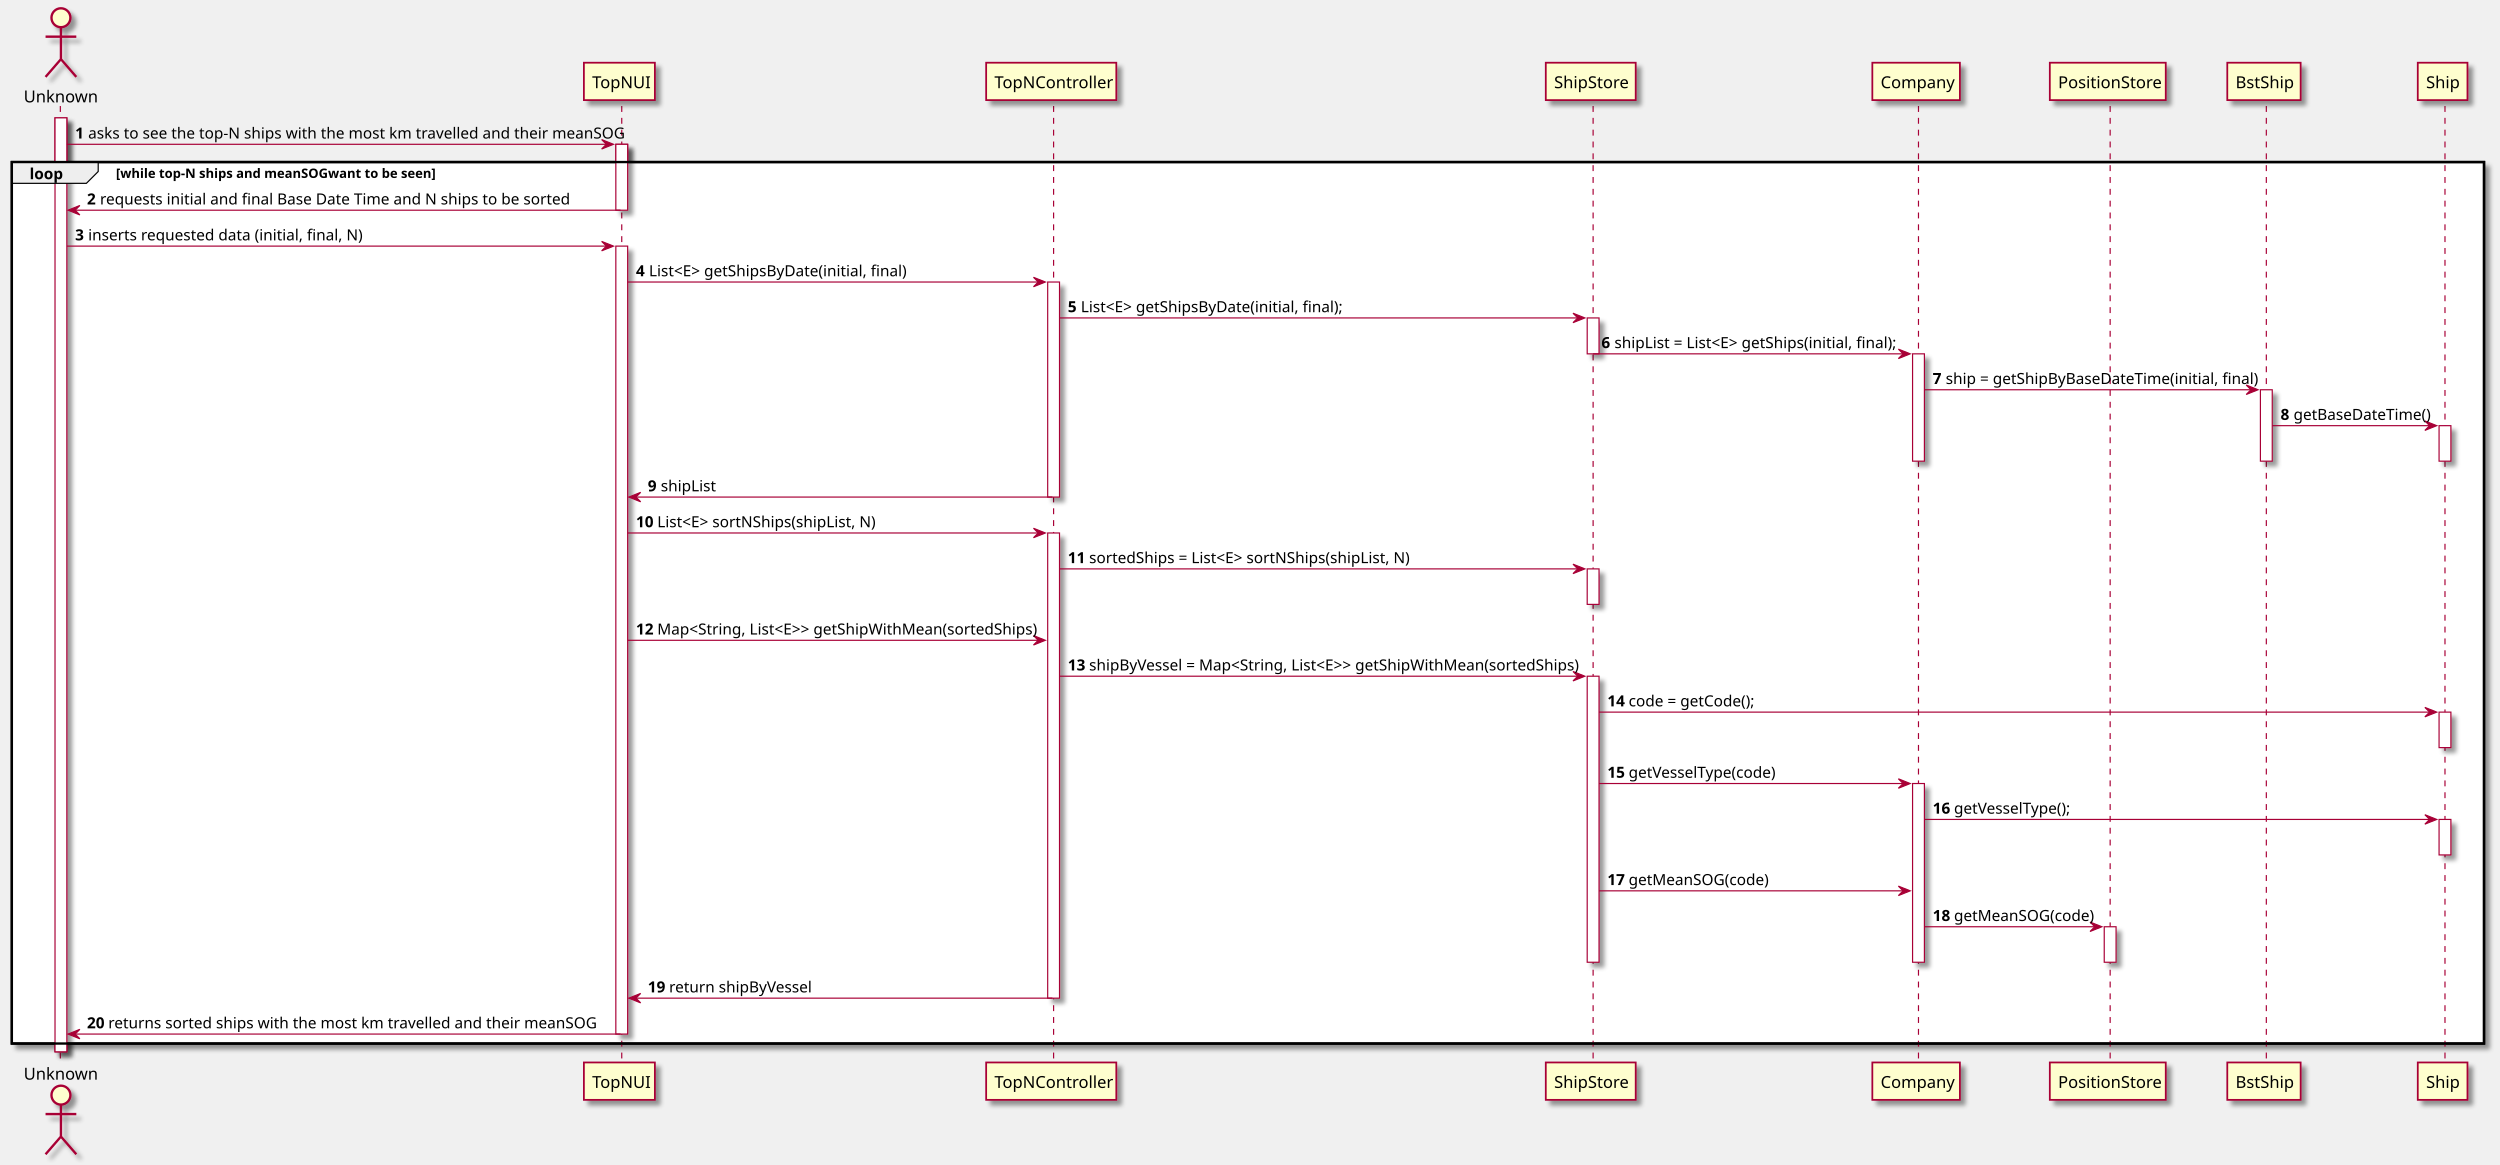
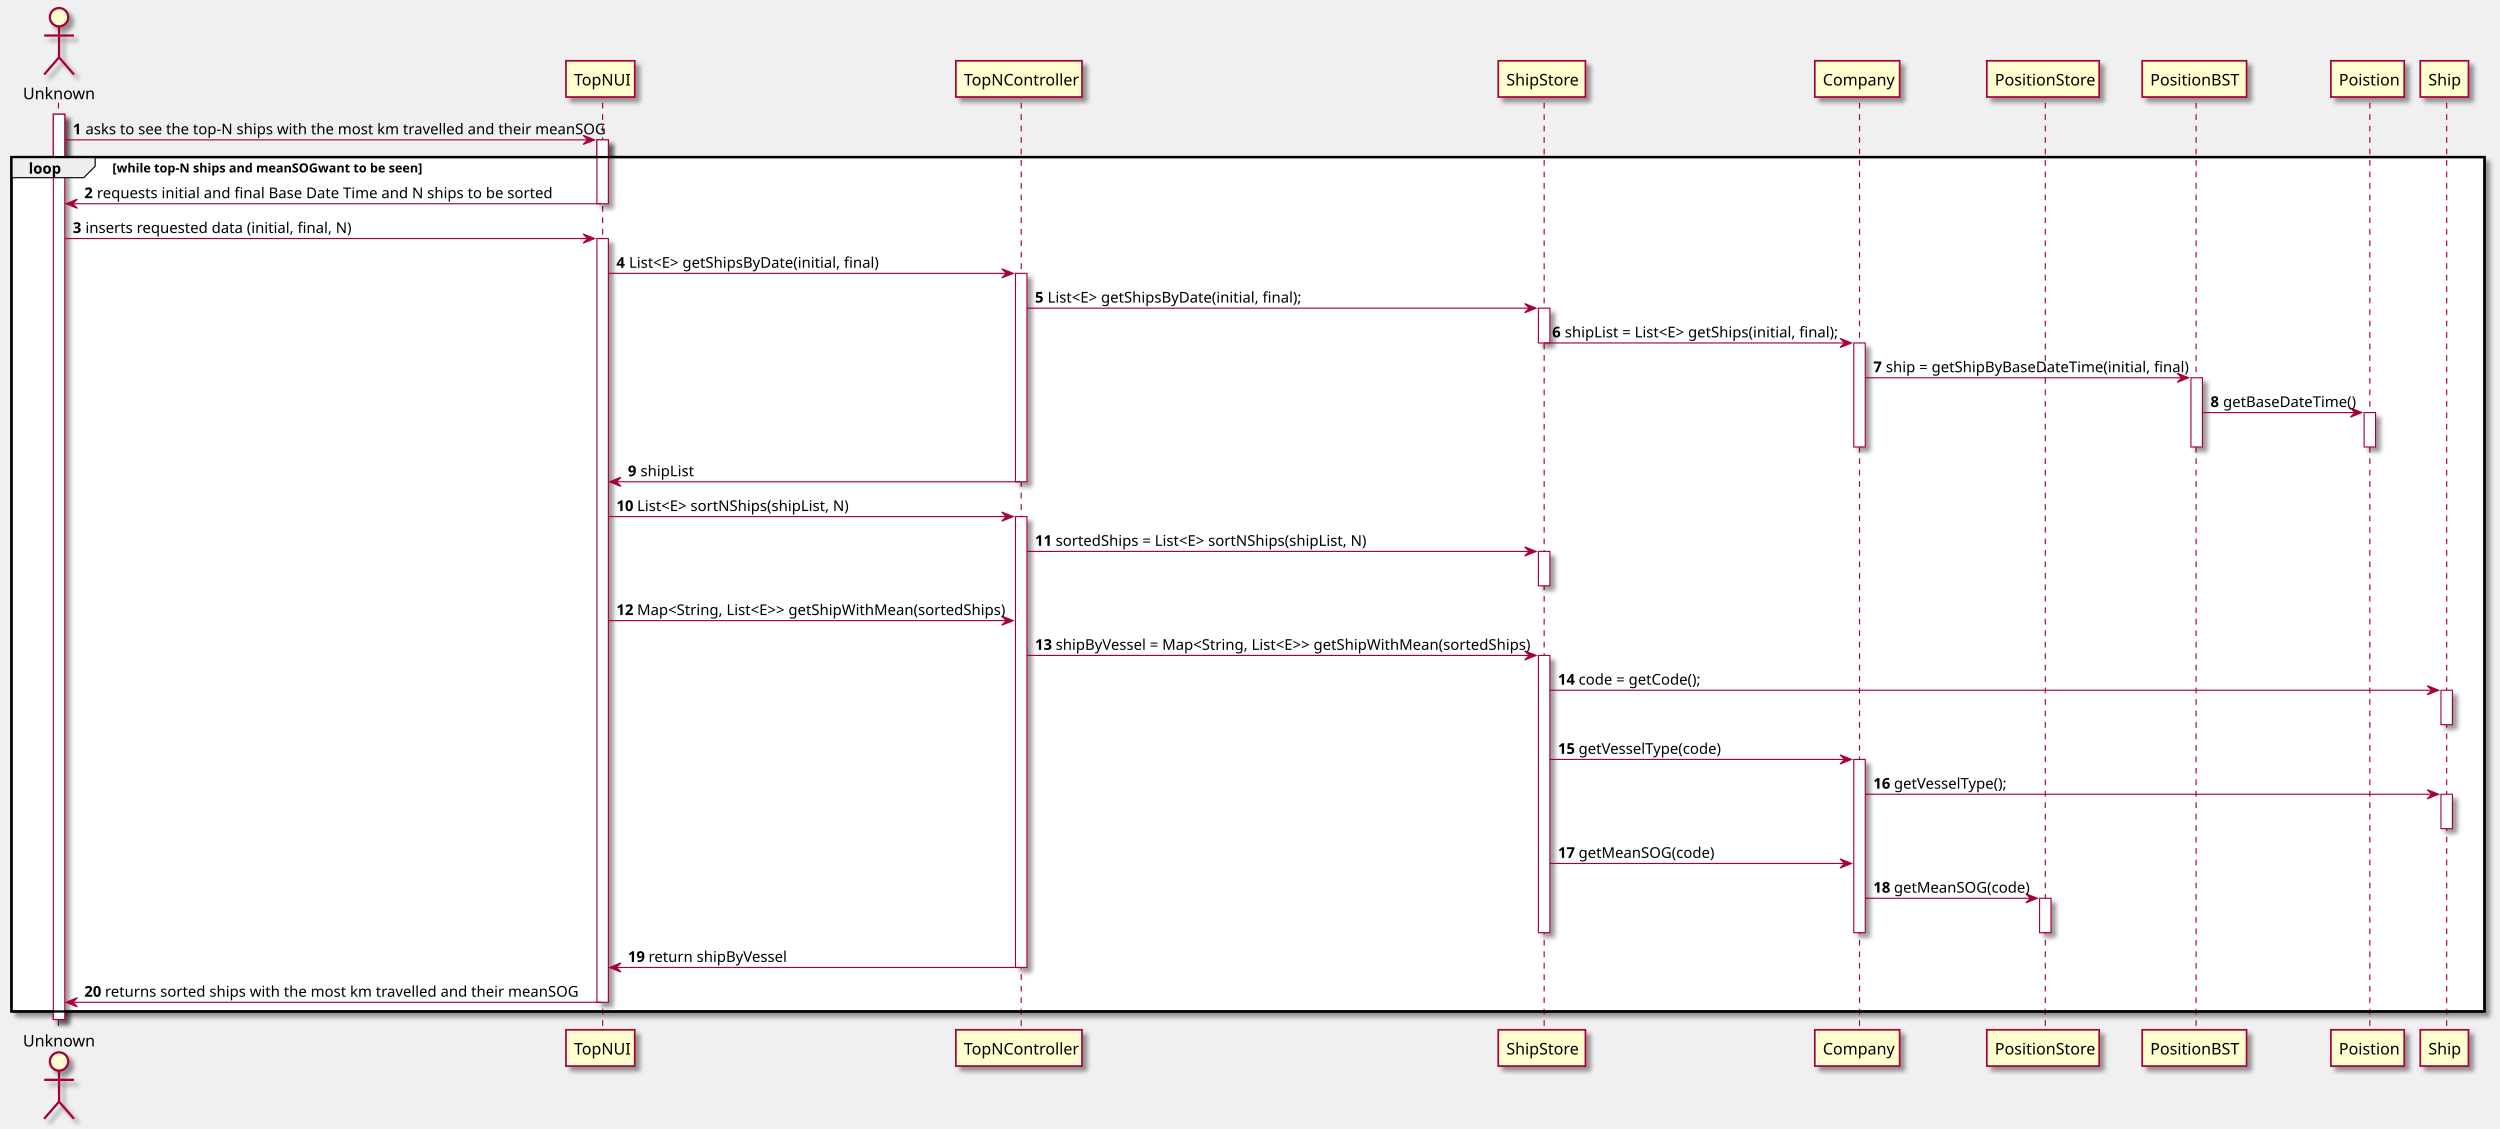
- <svg xmlns="http://www.w3.org/2000/svg" contentScriptType="application/ecmascript" contentStyleType="text/css" height="984px" preserveAspectRatio="none" style="width:2113px;height:984px;background:#FFFFFF;" version="1.1" viewBox="0 0 2113 984" width="2113px" zoomAndPan="magnify">
+ <svg xmlns="http://www.w3.org/2000/svg" contentScriptType="application/ecmascript" contentStyleType="text/css" height="984px" preserveAspectRatio="none" style="width:2180px;height:984px;background:#FFFFFF;" version="1.1" viewBox="0 0 2180 984" width="2180px" zoomAndPan="magnify">
  <defs>
-     <filter height="300%" id="f1u471cyehwquj" width="300%" x="-1" y="-1">
+     <filter height="300%" id="frqcj14a7oskl" width="300%" x="-1" y="-1">
      <feGaussianBlur result="blurOut" stdDeviation="2.0" />
      <feColorMatrix in="blurOut" result="blurOut2" type="matrix" values="0 0 0 0 0 0 0 0 0 0 0 0 0 0 0 0 0 0 .4 0" />
      <feOffset dx="4.0" dy="4.0" in="blurOut2" result="blurOut3" />
      <feBlend in="SourceGraphic" in2="blurOut3" mode="normal" />
    </filter>
  </defs>
  <g>
-     <rect fill="#FFFFFF" filter="url(#f1u471cyehwquj)" height="789.383" style="stroke:#A80036;stroke-width:1.0;" width="10" x="46.5" y="99.609" />
-     <rect fill="#FFFFFF" filter="url(#f1u471cyehwquj)" height="55.703" style="stroke:#A80036;stroke-width:1.0;" width="10" x="520.5" y="121.961" />
-     <rect fill="#FFFFFF" filter="url(#f1u471cyehwquj)" height="665.977" style="stroke:#A80036;stroke-width:1.0;" width="10" x="520.5" y="208.016" />
-     <rect fill="#FFFFFF" filter="url(#f1u471cyehwquj)" height="181.758" style="stroke:#A80036;stroke-width:1.0;" width="10" x="885.5" y="238.367" />
-     <rect fill="#FFFFFF" filter="url(#f1u471cyehwquj)" height="393.164" style="stroke:#A80036;stroke-width:1.0;" width="10" x="885.5" y="450.477" />
-     <rect fill="#FFFFFF" filter="url(#f1u471cyehwquj)" height="30.352" style="stroke:#A80036;stroke-width:1.0;" width="10" x="1341.5" y="268.719" />
-     <rect fill="#FFFFFF" filter="url(#f1u471cyehwquj)" height="30" style="stroke:#A80036;stroke-width:1.0;" width="10" x="1341.5" y="480.828" />
-     <rect fill="#FFFFFF" filter="url(#f1u471cyehwquj)" height="241.758" style="stroke:#A80036;stroke-width:1.0;" width="10" x="1341.5" y="571.531" />
-     <rect fill="#FFFFFF" filter="url(#f1u471cyehwquj)" height="90.703" style="stroke:#A80036;stroke-width:1.0;" width="10" x="1616.5" y="299.07" />
-     <rect fill="#FFFFFF" filter="url(#f1u471cyehwquj)" height="151.055" style="stroke:#A80036;stroke-width:1.0;" width="10" x="1616.5" y="662.234" />
-     <rect fill="#FFFFFF" filter="url(#f1u471cyehwquj)" height="30" style="stroke:#A80036;stroke-width:1.0;" width="10" x="1778.5" y="783.289" />
-     <rect fill="#FFFFFF" filter="url(#f1u471cyehwquj)" height="60.352" style="stroke:#A80036;stroke-width:1.0;" width="10" x="1910.5" y="329.422" />
-     <rect fill="#FFFFFF" filter="url(#f1u471cyehwquj)" height="30" style="stroke:#A80036;stroke-width:1.0;" width="10" x="2061.5" y="359.773" />
-     <rect fill="#FFFFFF" filter="url(#f1u471cyehwquj)" height="30" style="stroke:#A80036;stroke-width:1.0;" width="10" x="2061.5" y="601.883" />
-     <rect fill="#FFFFFF" filter="url(#f1u471cyehwquj)" height="30" style="stroke:#A80036;stroke-width:1.0;" width="10" x="2061.5" y="692.586" />
-     <rect fill="#FFFFFF" filter="url(#f1u471cyehwquj)" height="745.031" style="stroke:#000000;stroke-width:2.0;" width="2089.5" x="10" y="136.961" />
+     <rect fill="#FFFFFF" filter="url(#frqcj14a7oskl)" height="789.383" style="stroke:#A80036;stroke-width:1.0;" width="10" x="46.5" y="99.609" />
+     <rect fill="#FFFFFF" filter="url(#frqcj14a7oskl)" height="55.703" style="stroke:#A80036;stroke-width:1.0;" width="10" x="520.5" y="121.961" />
+     <rect fill="#FFFFFF" filter="url(#frqcj14a7oskl)" height="665.977" style="stroke:#A80036;stroke-width:1.0;" width="10" x="520.5" y="208.016" />
+     <rect fill="#FFFFFF" filter="url(#frqcj14a7oskl)" height="181.758" style="stroke:#A80036;stroke-width:1.0;" width="10" x="885.5" y="238.367" />
+     <rect fill="#FFFFFF" filter="url(#frqcj14a7oskl)" height="393.164" style="stroke:#A80036;stroke-width:1.0;" width="10" x="885.5" y="450.477" />
+     <rect fill="#FFFFFF" filter="url(#frqcj14a7oskl)" height="30.352" style="stroke:#A80036;stroke-width:1.0;" width="10" x="1341.5" y="268.719" />
+     <rect fill="#FFFFFF" filter="url(#frqcj14a7oskl)" height="30" style="stroke:#A80036;stroke-width:1.0;" width="10" x="1341.5" y="480.828" />
+     <rect fill="#FFFFFF" filter="url(#frqcj14a7oskl)" height="241.758" style="stroke:#A80036;stroke-width:1.0;" width="10" x="1341.5" y="571.531" />
+     <rect fill="#FFFFFF" filter="url(#frqcj14a7oskl)" height="90.703" style="stroke:#A80036;stroke-width:1.0;" width="10" x="1616.5" y="299.07" />
+     <rect fill="#FFFFFF" filter="url(#frqcj14a7oskl)" height="151.055" style="stroke:#A80036;stroke-width:1.0;" width="10" x="1616.5" y="662.234" />
+     <rect fill="#FFFFFF" filter="url(#frqcj14a7oskl)" height="30" style="stroke:#A80036;stroke-width:1.0;" width="10" x="1778.5" y="783.289" />
+     <rect fill="#FFFFFF" filter="url(#frqcj14a7oskl)" height="60.352" style="stroke:#A80036;stroke-width:1.0;" width="10" x="1910.5" y="329.422" />
+     <rect fill="#FFFFFF" filter="url(#frqcj14a7oskl)" height="30" style="stroke:#A80036;stroke-width:1.0;" width="10" x="2061.5" y="359.773" />
+     <rect fill="#FFFFFF" filter="url(#frqcj14a7oskl)" height="30" style="stroke:#A80036;stroke-width:1.0;" width="10" x="2128.5" y="601.883" />
+     <rect fill="#FFFFFF" filter="url(#frqcj14a7oskl)" height="30" style="stroke:#A80036;stroke-width:1.0;" width="10" x="2128.5" y="692.586" />
+     <rect fill="#FFFFFF" filter="url(#frqcj14a7oskl)" height="745.031" style="stroke:#000000;stroke-width:2.0;" width="2156.5" x="10" y="136.961" />
    <line style="stroke:#A80036;stroke-width:1.0;stroke-dasharray:5.0,5.0;" x1="51" x2="51" y1="89.609" y2="898.992" />
    <line style="stroke:#A80036;stroke-width:1.0;stroke-dasharray:5.0,5.0;" x1="525.5" x2="525.5" y1="89.609" y2="898.992" />
    <line style="stroke:#A80036;stroke-width:1.0;stroke-dasharray:5.0,5.0;" x1="890.5" x2="890.5" y1="89.609" y2="898.992" />
    <line style="stroke:#A80036;stroke-width:1.0;stroke-dasharray:5.0,5.0;" x1="1346.5" x2="1346.5" y1="89.609" y2="898.992" />
    <line style="stroke:#A80036;stroke-width:1.0;stroke-dasharray:5.0,5.0;" x1="1621.5" x2="1621.5" y1="89.609" y2="898.992" />
    <line style="stroke:#A80036;stroke-width:1.0;stroke-dasharray:5.0,5.0;" x1="1783.5" x2="1783.5" y1="89.609" y2="898.992" />
-     <line style="stroke:#A80036;stroke-width:1.0;stroke-dasharray:5.0,5.0;" x1="1915.5" x2="1915.5" y1="89.609" y2="898.992" />
+     <line style="stroke:#A80036;stroke-width:1.0;stroke-dasharray:5.0,5.0;" x1="1915" x2="1915" y1="89.609" y2="898.992" />
    <line style="stroke:#A80036;stroke-width:1.0;stroke-dasharray:5.0,5.0;" x1="2066.5" x2="2066.5" y1="89.609" y2="898.992" />
+     <line style="stroke:#A80036;stroke-width:1.0;stroke-dasharray:5.0,5.0;" x1="2133.5" x2="2133.5" y1="89.609" y2="898.992" />
    <text fill="#000000" font-family="sans-serif" font-size="14" lengthAdjust="spacing" textLength="57" x="20" y="86.533">Unknown</text>
-     <ellipse cx="51.5" cy="15" fill="#FEFECE" filter="url(#f1u471cyehwquj)" rx="8" ry="8" style="stroke:#A80036;stroke-width:2.0;" />
-     <path d="M51.5,23 L51.5,50 M38.5,31 L64.5,31 M51.5,50 L38.5,65 M51.5,50 L64.5,65 " fill="none" filter="url(#f1u471cyehwquj)" style="stroke:#A80036;stroke-width:2.0;" />
+     <ellipse cx="51.5" cy="15" fill="#FEFECE" filter="url(#frqcj14a7oskl)" rx="8" ry="8" style="stroke:#A80036;stroke-width:2.0;" />
+     <path d="M51.5,23 L51.5,50 M38.5,31 L64.5,31 M51.5,50 L38.5,65 M51.5,50 L64.5,65 " fill="none" filter="url(#frqcj14a7oskl)" style="stroke:#A80036;stroke-width:2.0;" />
    <text fill="#000000" font-family="sans-serif" font-size="14" lengthAdjust="spacing" textLength="57" x="20" y="912.525">Unknown</text>
-     <ellipse cx="51.5" cy="925.602" fill="#FEFECE" filter="url(#f1u471cyehwquj)" rx="8" ry="8" style="stroke:#A80036;stroke-width:2.0;" />
-     <path d="M51.5,933.602 L51.5,960.602 M38.5,941.602 L64.5,941.602 M51.5,960.602 L38.5,975.602 M51.5,960.602 L64.5,975.602 " fill="none" filter="url(#f1u471cyehwquj)" style="stroke:#A80036;stroke-width:2.0;" />
-     <rect fill="#FEFECE" filter="url(#f1u471cyehwquj)" height="31.609" style="stroke:#A80036;stroke-width:1.5;" width="60" x="493.5" y="53" />
+     <ellipse cx="51.5" cy="925.602" fill="#FEFECE" filter="url(#frqcj14a7oskl)" rx="8" ry="8" style="stroke:#A80036;stroke-width:2.0;" />
+     <path d="M51.5,933.602 L51.5,960.602 M38.5,941.602 L64.5,941.602 M51.5,960.602 L38.5,975.602 M51.5,960.602 L64.5,975.602 " fill="none" filter="url(#frqcj14a7oskl)" style="stroke:#A80036;stroke-width:2.0;" />
+     <rect fill="#FEFECE" filter="url(#frqcj14a7oskl)" height="31.609" style="stroke:#A80036;stroke-width:1.5;" width="60" x="493.5" y="53" />
    <text fill="#000000" font-family="sans-serif" font-size="14" lengthAdjust="spacing" textLength="46" x="500.5" y="74.533">TopNUI</text>
-     <rect fill="#FEFECE" filter="url(#f1u471cyehwquj)" height="31.609" style="stroke:#A80036;stroke-width:1.5;" width="60" x="493.5" y="897.992" />
+     <rect fill="#FEFECE" filter="url(#frqcj14a7oskl)" height="31.609" style="stroke:#A80036;stroke-width:1.5;" width="60" x="493.5" y="897.992" />
    <text fill="#000000" font-family="sans-serif" font-size="14" lengthAdjust="spacing" textLength="46" x="500.5" y="919.525">TopNUI</text>
-     <rect fill="#FEFECE" filter="url(#f1u471cyehwquj)" height="31.609" style="stroke:#A80036;stroke-width:1.5;" width="110" x="833.5" y="53" />
+     <rect fill="#FEFECE" filter="url(#frqcj14a7oskl)" height="31.609" style="stroke:#A80036;stroke-width:1.5;" width="110" x="833.5" y="53" />
    <text fill="#000000" font-family="sans-serif" font-size="14" lengthAdjust="spacing" textLength="96" x="840.5" y="74.533">TopNController</text>
-     <rect fill="#FEFECE" filter="url(#f1u471cyehwquj)" height="31.609" style="stroke:#A80036;stroke-width:1.5;" width="110" x="833.5" y="897.992" />
+     <rect fill="#FEFECE" filter="url(#frqcj14a7oskl)" height="31.609" style="stroke:#A80036;stroke-width:1.5;" width="110" x="833.5" y="897.992" />
    <text fill="#000000" font-family="sans-serif" font-size="14" lengthAdjust="spacing" textLength="96" x="840.5" y="919.525">TopNController</text>
-     <rect fill="#FEFECE" filter="url(#f1u471cyehwquj)" height="31.609" style="stroke:#A80036;stroke-width:1.5;" width="76" x="1306.5" y="53" />
+     <rect fill="#FEFECE" filter="url(#frqcj14a7oskl)" height="31.609" style="stroke:#A80036;stroke-width:1.5;" width="76" x="1306.5" y="53" />
    <text fill="#000000" font-family="sans-serif" font-size="14" lengthAdjust="spacing" textLength="62" x="1313.5" y="74.533">ShipStore</text>
-     <rect fill="#FEFECE" filter="url(#f1u471cyehwquj)" height="31.609" style="stroke:#A80036;stroke-width:1.5;" width="76" x="1306.5" y="897.992" />
+     <rect fill="#FEFECE" filter="url(#frqcj14a7oskl)" height="31.609" style="stroke:#A80036;stroke-width:1.5;" width="76" x="1306.5" y="897.992" />
    <text fill="#000000" font-family="sans-serif" font-size="14" lengthAdjust="spacing" textLength="62" x="1313.5" y="919.525">ShipStore</text>
-     <rect fill="#FEFECE" filter="url(#f1u471cyehwquj)" height="31.609" style="stroke:#A80036;stroke-width:1.5;" width="74" x="1582.5" y="53" />
+     <rect fill="#FEFECE" filter="url(#frqcj14a7oskl)" height="31.609" style="stroke:#A80036;stroke-width:1.5;" width="74" x="1582.5" y="53" />
    <text fill="#000000" font-family="sans-serif" font-size="14" lengthAdjust="spacing" textLength="60" x="1589.5" y="74.533">Company</text>
-     <rect fill="#FEFECE" filter="url(#f1u471cyehwquj)" height="31.609" style="stroke:#A80036;stroke-width:1.5;" width="74" x="1582.5" y="897.992" />
+     <rect fill="#FEFECE" filter="url(#frqcj14a7oskl)" height="31.609" style="stroke:#A80036;stroke-width:1.5;" width="74" x="1582.5" y="897.992" />
    <text fill="#000000" font-family="sans-serif" font-size="14" lengthAdjust="spacing" textLength="60" x="1589.5" y="919.525">Company</text>
-     <rect fill="#FEFECE" filter="url(#f1u471cyehwquj)" height="31.609" style="stroke:#A80036;stroke-width:1.5;" width="98" x="1732.5" y="53" />
+     <rect fill="#FEFECE" filter="url(#frqcj14a7oskl)" height="31.609" style="stroke:#A80036;stroke-width:1.5;" width="98" x="1732.5" y="53" />
    <text fill="#000000" font-family="sans-serif" font-size="14" lengthAdjust="spacing" textLength="84" x="1739.5" y="74.533">PositionStore</text>
-     <rect fill="#FEFECE" filter="url(#f1u471cyehwquj)" height="31.609" style="stroke:#A80036;stroke-width:1.5;" width="98" x="1732.5" y="897.992" />
+     <rect fill="#FEFECE" filter="url(#frqcj14a7oskl)" height="31.609" style="stroke:#A80036;stroke-width:1.5;" width="98" x="1732.5" y="897.992" />
    <text fill="#000000" font-family="sans-serif" font-size="14" lengthAdjust="spacing" textLength="84" x="1739.5" y="919.525">PositionStore</text>
-     <rect fill="#FEFECE" filter="url(#f1u471cyehwquj)" height="31.609" style="stroke:#A80036;stroke-width:1.5;" width="62" x="1882.5" y="53" />
-     <text fill="#000000" font-family="sans-serif" font-size="14" lengthAdjust="spacing" textLength="48" x="1889.5" y="74.533">BstShip</text>
-     <rect fill="#FEFECE" filter="url(#f1u471cyehwquj)" height="31.609" style="stroke:#A80036;stroke-width:1.5;" width="62" x="1882.5" y="897.992" />
-     <text fill="#000000" font-family="sans-serif" font-size="14" lengthAdjust="spacing" textLength="48" x="1889.5" y="919.525">BstShip</text>
-     <rect fill="#FEFECE" filter="url(#f1u471cyehwquj)" height="31.609" style="stroke:#A80036;stroke-width:1.5;" width="42" x="2043.5" y="53" />
-     <text fill="#000000" font-family="sans-serif" font-size="14" lengthAdjust="spacing" textLength="28" x="2050.5" y="74.533">Ship</text>
-     <rect fill="#FEFECE" filter="url(#f1u471cyehwquj)" height="31.609" style="stroke:#A80036;stroke-width:1.5;" width="42" x="2043.5" y="897.992" />
-     <text fill="#000000" font-family="sans-serif" font-size="14" lengthAdjust="spacing" textLength="28" x="2050.5" y="919.525">Ship</text>
-     <rect fill="#FFFFFF" filter="url(#f1u471cyehwquj)" height="789.383" style="stroke:#A80036;stroke-width:1.0;" width="10" x="46.5" y="99.609" />
-     <rect fill="#FFFFFF" filter="url(#f1u471cyehwquj)" height="55.703" style="stroke:#A80036;stroke-width:1.0;" width="10" x="520.5" y="121.961" />
-     <rect fill="#FFFFFF" filter="url(#f1u471cyehwquj)" height="665.977" style="stroke:#A80036;stroke-width:1.0;" width="10" x="520.5" y="208.016" />
-     <rect fill="#FFFFFF" filter="url(#f1u471cyehwquj)" height="181.758" style="stroke:#A80036;stroke-width:1.0;" width="10" x="885.5" y="238.367" />
-     <rect fill="#FFFFFF" filter="url(#f1u471cyehwquj)" height="393.164" style="stroke:#A80036;stroke-width:1.0;" width="10" x="885.5" y="450.477" />
-     <rect fill="#FFFFFF" filter="url(#f1u471cyehwquj)" height="30.352" style="stroke:#A80036;stroke-width:1.0;" width="10" x="1341.5" y="268.719" />
-     <rect fill="#FFFFFF" filter="url(#f1u471cyehwquj)" height="30" style="stroke:#A80036;stroke-width:1.0;" width="10" x="1341.5" y="480.828" />
-     <rect fill="#FFFFFF" filter="url(#f1u471cyehwquj)" height="241.758" style="stroke:#A80036;stroke-width:1.0;" width="10" x="1341.5" y="571.531" />
-     <rect fill="#FFFFFF" filter="url(#f1u471cyehwquj)" height="90.703" style="stroke:#A80036;stroke-width:1.0;" width="10" x="1616.5" y="299.07" />
-     <rect fill="#FFFFFF" filter="url(#f1u471cyehwquj)" height="151.055" style="stroke:#A80036;stroke-width:1.0;" width="10" x="1616.5" y="662.234" />
-     <rect fill="#FFFFFF" filter="url(#f1u471cyehwquj)" height="30" style="stroke:#A80036;stroke-width:1.0;" width="10" x="1778.5" y="783.289" />
-     <rect fill="#FFFFFF" filter="url(#f1u471cyehwquj)" height="60.352" style="stroke:#A80036;stroke-width:1.0;" width="10" x="1910.5" y="329.422" />
-     <rect fill="#FFFFFF" filter="url(#f1u471cyehwquj)" height="30" style="stroke:#A80036;stroke-width:1.0;" width="10" x="2061.5" y="359.773" />
-     <rect fill="#FFFFFF" filter="url(#f1u471cyehwquj)" height="30" style="stroke:#A80036;stroke-width:1.0;" width="10" x="2061.5" y="601.883" />
-     <rect fill="#FFFFFF" filter="url(#f1u471cyehwquj)" height="30" style="stroke:#A80036;stroke-width:1.0;" width="10" x="2061.5" y="692.586" />
+     <rect fill="#FEFECE" filter="url(#frqcj14a7oskl)" height="31.609" style="stroke:#A80036;stroke-width:1.5;" width="91" x="1868" y="53" />
+     <text fill="#000000" font-family="sans-serif" font-size="14" lengthAdjust="spacing" textLength="77" x="1875" y="74.533">PositionBST</text>
+     <rect fill="#FEFECE" filter="url(#frqcj14a7oskl)" height="31.609" style="stroke:#A80036;stroke-width:1.5;" width="91" x="1868" y="897.992" />
+     <text fill="#000000" font-family="sans-serif" font-size="14" lengthAdjust="spacing" textLength="77" x="1875" y="919.525">PositionBST</text>
+     <rect fill="#FEFECE" filter="url(#frqcj14a7oskl)" height="31.609" style="stroke:#A80036;stroke-width:1.5;" width="64" x="2032.5" y="53" />
+     <text fill="#000000" font-family="sans-serif" font-size="14" lengthAdjust="spacing" textLength="50" x="2039.5" y="74.533">Poistion</text>
+     <rect fill="#FEFECE" filter="url(#frqcj14a7oskl)" height="31.609" style="stroke:#A80036;stroke-width:1.5;" width="64" x="2032.5" y="897.992" />
+     <text fill="#000000" font-family="sans-serif" font-size="14" lengthAdjust="spacing" textLength="50" x="2039.5" y="919.525">Poistion</text>
+     <rect fill="#FEFECE" filter="url(#frqcj14a7oskl)" height="31.609" style="stroke:#A80036;stroke-width:1.5;" width="42" x="2110.5" y="53" />
+     <text fill="#000000" font-family="sans-serif" font-size="14" lengthAdjust="spacing" textLength="28" x="2117.5" y="74.533">Ship</text>
+     <rect fill="#FEFECE" filter="url(#frqcj14a7oskl)" height="31.609" style="stroke:#A80036;stroke-width:1.5;" width="42" x="2110.5" y="897.992" />
+     <text fill="#000000" font-family="sans-serif" font-size="14" lengthAdjust="spacing" textLength="28" x="2117.5" y="919.525">Ship</text>
+     <rect fill="#FFFFFF" filter="url(#frqcj14a7oskl)" height="789.383" style="stroke:#A80036;stroke-width:1.0;" width="10" x="46.5" y="99.609" />
+     <rect fill="#FFFFFF" filter="url(#frqcj14a7oskl)" height="55.703" style="stroke:#A80036;stroke-width:1.0;" width="10" x="520.5" y="121.961" />
+     <rect fill="#FFFFFF" filter="url(#frqcj14a7oskl)" height="665.977" style="stroke:#A80036;stroke-width:1.0;" width="10" x="520.5" y="208.016" />
+     <rect fill="#FFFFFF" filter="url(#frqcj14a7oskl)" height="181.758" style="stroke:#A80036;stroke-width:1.0;" width="10" x="885.5" y="238.367" />
+     <rect fill="#FFFFFF" filter="url(#frqcj14a7oskl)" height="393.164" style="stroke:#A80036;stroke-width:1.0;" width="10" x="885.5" y="450.477" />
+     <rect fill="#FFFFFF" filter="url(#frqcj14a7oskl)" height="30.352" style="stroke:#A80036;stroke-width:1.0;" width="10" x="1341.5" y="268.719" />
+     <rect fill="#FFFFFF" filter="url(#frqcj14a7oskl)" height="30" style="stroke:#A80036;stroke-width:1.0;" width="10" x="1341.5" y="480.828" />
+     <rect fill="#FFFFFF" filter="url(#frqcj14a7oskl)" height="241.758" style="stroke:#A80036;stroke-width:1.0;" width="10" x="1341.5" y="571.531" />
+     <rect fill="#FFFFFF" filter="url(#frqcj14a7oskl)" height="90.703" style="stroke:#A80036;stroke-width:1.0;" width="10" x="1616.5" y="299.07" />
+     <rect fill="#FFFFFF" filter="url(#frqcj14a7oskl)" height="151.055" style="stroke:#A80036;stroke-width:1.0;" width="10" x="1616.5" y="662.234" />
+     <rect fill="#FFFFFF" filter="url(#frqcj14a7oskl)" height="30" style="stroke:#A80036;stroke-width:1.0;" width="10" x="1778.5" y="783.289" />
+     <rect fill="#FFFFFF" filter="url(#frqcj14a7oskl)" height="60.352" style="stroke:#A80036;stroke-width:1.0;" width="10" x="1910.5" y="329.422" />
+     <rect fill="#FFFFFF" filter="url(#frqcj14a7oskl)" height="30" style="stroke:#A80036;stroke-width:1.0;" width="10" x="2061.5" y="359.773" />
+     <rect fill="#FFFFFF" filter="url(#frqcj14a7oskl)" height="30" style="stroke:#A80036;stroke-width:1.0;" width="10" x="2128.5" y="601.883" />
+     <rect fill="#FFFFFF" filter="url(#frqcj14a7oskl)" height="30" style="stroke:#A80036;stroke-width:1.0;" width="10" x="2128.5" y="692.586" />
    <polygon fill="#A80036" points="508.5,117.961,518.5,121.961,508.5,125.961,512.5,121.961" style="stroke:#A80036;stroke-width:1.0;" />
    <line style="stroke:#A80036;stroke-width:1.0;" x1="56.5" x2="514.5" y1="121.961" y2="121.961" />
    <text fill="#000000" font-family="sans-serif" font-size="13" font-weight="bold" lengthAdjust="spacing" textLength="7" x="63.5" y="117.105">1</text>
    <text fill="#000000" font-family="sans-serif" font-size="13" lengthAdjust="spacing" textLength="434" x="74.5" y="117.105">asks to see the top-N ships with the most km travelled and their meanSOG</text>
    <path d="M10,136.961 L83,136.961 L83,144.961 L73,154.961 L10,154.961 L10,136.961 " fill="#EEEEEE" style="stroke:#000000;stroke-width:1.0;" />
-     <rect fill="none" height="745.031" style="stroke:#000000;stroke-width:2.0;" width="2089.5" x="10" y="136.961" />
+     <rect fill="none" height="745.031" style="stroke:#000000;stroke-width:2.0;" width="2156.5" x="10" y="136.961" />
    <text fill="#000000" font-family="sans-serif" font-size="13" font-weight="bold" lengthAdjust="spacing" textLength="28" x="25" y="151.456">loop</text>
    <text fill="#000000" font-family="sans-serif" font-size="11" font-weight="bold" lengthAdjust="spacing" textLength="273" x="98" y="150.38">[while top-N ships and meanSOGwant to be seen]</text>
    <polygon fill="#A80036" points="67.5,173.664,57.5,177.664,67.5,181.664,63.5,177.664" style="stroke:#A80036;stroke-width:1.0;" />
    <line style="stroke:#A80036;stroke-width:1.0;" x1="61.5" x2="524.5" y1="177.664" y2="177.664" />
    <text fill="#000000" font-family="sans-serif" font-size="13" font-weight="bold" lengthAdjust="spacing" textLength="7" x="73.5" y="172.808">2</text>
    <text fill="#000000" font-family="sans-serif" font-size="13" lengthAdjust="spacing" textLength="379" x="84.5" y="172.808">requests initial and final Base Date Time and N ships to be sorted</text>
    <polygon fill="#A80036" points="508.5,204.016,518.5,208.016,508.5,212.016,512.5,208.016" style="stroke:#A80036;stroke-width:1.0;" />
    <line style="stroke:#A80036;stroke-width:1.0;" x1="56.5" x2="514.5" y1="208.016" y2="208.016" />
    <text fill="#000000" font-family="sans-serif" font-size="13" font-weight="bold" lengthAdjust="spacing" textLength="7" x="63.5" y="203.159">3</text>
    <text fill="#000000" font-family="sans-serif" font-size="13" lengthAdjust="spacing" textLength="219" x="74.5" y="203.159">inserts requested data (initial, final, N)</text>
    <polygon fill="#A80036" points="873.5,234.367,883.5,238.367,873.5,242.367,877.5,238.367" style="stroke:#A80036;stroke-width:1.0;" />
    <line style="stroke:#A80036;stroke-width:1.0;" x1="530.5" x2="879.5" y1="238.367" y2="238.367" />
    <text fill="#000000" font-family="sans-serif" font-size="13" font-weight="bold" lengthAdjust="spacing" textLength="7" x="537.5" y="233.511">4</text>
    <text fill="#000000" font-family="sans-serif" font-size="13" lengthAdjust="spacing" textLength="213" x="548.5" y="233.511">List&lt;E&gt; getShipsByDate(initial, final)</text>
    <polygon fill="#A80036" points="1329.5,264.719,1339.5,268.719,1329.5,272.719,1333.5,268.719" style="stroke:#A80036;stroke-width:1.0;" />
    <line style="stroke:#A80036;stroke-width:1.0;" x1="895.5" x2="1335.5" y1="268.719" y2="268.719" />
    <text fill="#000000" font-family="sans-serif" font-size="13" font-weight="bold" lengthAdjust="spacing" textLength="7" x="902.5" y="263.862">5</text>
    <text fill="#000000" font-family="sans-serif" font-size="13" lengthAdjust="spacing" textLength="217" x="913.5" y="263.862">List&lt;E&gt; getShipsByDate(initial, final);</text>
    <polygon fill="#A80036" points="1604.5,295.07,1614.5,299.07,1604.5,303.07,1608.5,299.07" style="stroke:#A80036;stroke-width:1.0;" />
    <line style="stroke:#A80036;stroke-width:1.0;" x1="1346.5" x2="1610.5" y1="299.07" y2="299.07" />
    <text fill="#000000" font-family="sans-serif" font-size="13" font-weight="bold" lengthAdjust="spacing" textLength="7" x="1353.5" y="294.214">6</text>
    <text fill="#000000" font-family="sans-serif" font-size="13" lengthAdjust="spacing" textLength="235" x="1364.5" y="294.214">shipList = List&lt;E&gt; getShips(initial, final);</text>
    <polygon fill="#A80036" points="1898.5,325.422,1908.5,329.422,1898.5,333.422,1902.5,329.422" style="stroke:#A80036;stroke-width:1.0;" />
    <line style="stroke:#A80036;stroke-width:1.0;" x1="1626.5" x2="1904.5" y1="329.422" y2="329.422" />
    <text fill="#000000" font-family="sans-serif" font-size="13" font-weight="bold" lengthAdjust="spacing" textLength="7" x="1633.5" y="324.565">7</text>
    <text fill="#000000" font-family="sans-serif" font-size="13" lengthAdjust="spacing" textLength="254" x="1644.5" y="324.565">ship = getShipByBaseDateTime(initial, final)</text>
    <polygon fill="#A80036" points="2049.5,355.773,2059.5,359.773,2049.5,363.773,2053.5,359.773" style="stroke:#A80036;stroke-width:1.0;" />
    <line style="stroke:#A80036;stroke-width:1.0;" x1="1920.5" x2="2055.5" y1="359.773" y2="359.773" />
    <text fill="#000000" font-family="sans-serif" font-size="13" font-weight="bold" lengthAdjust="spacing" textLength="7" x="1927.5" y="354.917">8</text>
    <text fill="#000000" font-family="sans-serif" font-size="13" lengthAdjust="spacing" textLength="111" x="1938.5" y="354.917">getBaseDateTime()</text>
    <polygon fill="#A80036" points="541.5,416.125,531.5,420.125,541.5,424.125,537.5,420.125" style="stroke:#A80036;stroke-width:1.0;" />
    <line style="stroke:#A80036;stroke-width:1.0;" x1="535.5" x2="889.5" y1="420.125" y2="420.125" />
    <text fill="#000000" font-family="sans-serif" font-size="13" font-weight="bold" lengthAdjust="spacing" textLength="7" x="547.5" y="415.269">9</text>
    <text fill="#000000" font-family="sans-serif" font-size="13" lengthAdjust="spacing" textLength="45" x="558.5" y="415.269">shipList</text>
    <polygon fill="#A80036" points="873.5,446.477,883.5,450.477,873.5,454.477,877.5,450.477" style="stroke:#A80036;stroke-width:1.0;" />
    <line style="stroke:#A80036;stroke-width:1.0;" x1="530.5" x2="879.5" y1="450.477" y2="450.477" />
    <text fill="#000000" font-family="sans-serif" font-size="13" font-weight="bold" lengthAdjust="spacing" textLength="14" x="537.5" y="445.62">10</text>
    <text fill="#000000" font-family="sans-serif" font-size="13" lengthAdjust="spacing" textLength="184" x="555.5" y="445.62">List&lt;E&gt; sortNShips(shipList, N)</text>
    <polygon fill="#A80036" points="1329.5,476.828,1339.5,480.828,1329.5,484.828,1333.5,480.828" style="stroke:#A80036;stroke-width:1.0;" />
    <line style="stroke:#A80036;stroke-width:1.0;" x1="895.5" x2="1335.5" y1="480.828" y2="480.828" />
    <text fill="#000000" font-family="sans-serif" font-size="13" font-weight="bold" lengthAdjust="spacing" textLength="14" x="902.5" y="475.972">11</text>
    <text fill="#000000" font-family="sans-serif" font-size="13" lengthAdjust="spacing" textLength="269" x="920.5" y="475.972">sortedShips = List&lt;E&gt; sortNShips(shipList, N)</text>
    <polygon fill="#A80036" points="873.5,537.18,883.5,541.18,873.5,545.18,877.5,541.18" style="stroke:#A80036;stroke-width:1.0;" />
    <line style="stroke:#A80036;stroke-width:1.0;" x1="530.5" x2="879.5" y1="541.18" y2="541.18" />
    <text fill="#000000" font-family="sans-serif" font-size="13" font-weight="bold" lengthAdjust="spacing" textLength="14" x="537.5" y="536.323">12</text>
    <text fill="#000000" font-family="sans-serif" font-size="13" lengthAdjust="spacing" textLength="313" x="555.5" y="536.323">Map&lt;String, List&lt;E&gt;&gt; getShipWithMean(sortedShips)</text>
    <polygon fill="#A80036" points="1329.5,567.531,1339.5,571.531,1329.5,575.531,1333.5,571.531" style="stroke:#A80036;stroke-width:1.0;" />
    <line style="stroke:#A80036;stroke-width:1.0;" x1="895.5" x2="1335.5" y1="571.531" y2="571.531" />
    <text fill="#000000" font-family="sans-serif" font-size="13" font-weight="bold" lengthAdjust="spacing" textLength="14" x="902.5" y="566.675">13</text>
    <text fill="#000000" font-family="sans-serif" font-size="13" lengthAdjust="spacing" textLength="409" x="920.5" y="566.675">shipByVessel = Map&lt;String, List&lt;E&gt;&gt; getShipWithMean(sortedShips)</text>
-     <polygon fill="#A80036" points="2049.5,597.883,2059.5,601.883,2049.5,605.883,2053.5,601.883" style="stroke:#A80036;stroke-width:1.0;" />
-     <line style="stroke:#A80036;stroke-width:1.0;" x1="1351.5" x2="2055.5" y1="601.883" y2="601.883" />
+     <polygon fill="#A80036" points="2116.5,597.883,2126.5,601.883,2116.5,605.883,2120.5,601.883" style="stroke:#A80036;stroke-width:1.0;" />
+     <line style="stroke:#A80036;stroke-width:1.0;" x1="1351.5" x2="2122.5" y1="601.883" y2="601.883" />
    <text fill="#000000" font-family="sans-serif" font-size="13" font-weight="bold" lengthAdjust="spacing" textLength="14" x="1358.5" y="597.026">14</text>
    <text fill="#000000" font-family="sans-serif" font-size="13" lengthAdjust="spacing" textLength="104" x="1376.5" y="597.026">code = getCode();</text>
    <polygon fill="#A80036" points="1604.5,658.234,1614.5,662.234,1604.5,666.234,1608.5,662.234" style="stroke:#A80036;stroke-width:1.0;" />
    <line style="stroke:#A80036;stroke-width:1.0;" x1="1351.5" x2="1610.5" y1="662.234" y2="662.234" />
    <text fill="#000000" font-family="sans-serif" font-size="13" font-weight="bold" lengthAdjust="spacing" textLength="14" x="1358.5" y="657.378">15</text>
    <text fill="#000000" font-family="sans-serif" font-size="13" lengthAdjust="spacing" textLength="122" x="1376.5" y="657.378">getVesselType(code)</text>
-     <polygon fill="#A80036" points="2049.5,688.586,2059.5,692.586,2049.5,696.586,2053.5,692.586" style="stroke:#A80036;stroke-width:1.0;" />
-     <line style="stroke:#A80036;stroke-width:1.0;" x1="1626.5" x2="2055.5" y1="692.586" y2="692.586" />
+     <polygon fill="#A80036" points="2116.5,688.586,2126.5,692.586,2116.5,696.586,2120.5,692.586" style="stroke:#A80036;stroke-width:1.0;" />
+     <line style="stroke:#A80036;stroke-width:1.0;" x1="1626.5" x2="2122.5" y1="692.586" y2="692.586" />
    <text fill="#000000" font-family="sans-serif" font-size="13" font-weight="bold" lengthAdjust="spacing" textLength="14" x="1633.5" y="687.73">16</text>
    <text fill="#000000" font-family="sans-serif" font-size="13" lengthAdjust="spacing" textLength="98" x="1651.5" y="687.73">getVesselType();</text>
    <polygon fill="#A80036" points="1604.5,748.938,1614.5,752.938,1604.5,756.938,1608.5,752.938" style="stroke:#A80036;stroke-width:1.0;" />
    <line style="stroke:#A80036;stroke-width:1.0;" x1="1351.5" x2="1610.5" y1="752.938" y2="752.938" />
    <text fill="#000000" font-family="sans-serif" font-size="13" font-weight="bold" lengthAdjust="spacing" textLength="14" x="1358.5" y="748.081">17</text>
    <text fill="#000000" font-family="sans-serif" font-size="13" lengthAdjust="spacing" textLength="115" x="1376.5" y="748.081">getMeanSOG(code)</text>
    <polygon fill="#A80036" points="1766.5,779.289,1776.5,783.289,1766.5,787.289,1770.5,783.289" style="stroke:#A80036;stroke-width:1.0;" />
    <line style="stroke:#A80036;stroke-width:1.0;" x1="1626.5" x2="1772.5" y1="783.289" y2="783.289" />
    <text fill="#000000" font-family="sans-serif" font-size="13" font-weight="bold" lengthAdjust="spacing" textLength="14" x="1633.5" y="778.433">18</text>
    <text fill="#000000" font-family="sans-serif" font-size="13" lengthAdjust="spacing" textLength="115" x="1651.5" y="778.433">getMeanSOG(code)</text>
    <polygon fill="#A80036" points="541.5,839.641,531.5,843.641,541.5,847.641,537.5,843.641" style="stroke:#A80036;stroke-width:1.0;" />
    <line style="stroke:#A80036;stroke-width:1.0;" x1="535.5" x2="889.5" y1="843.641" y2="843.641" />
    <text fill="#000000" font-family="sans-serif" font-size="13" font-weight="bold" lengthAdjust="spacing" textLength="14" x="547.5" y="838.784">19</text>
    <text fill="#000000" font-family="sans-serif" font-size="13" lengthAdjust="spacing" textLength="117" x="565.5" y="838.784">return shipByVessel</text>
    <polygon fill="#A80036" points="67.5,869.992,57.5,873.992,67.5,877.992,63.5,873.992" style="stroke:#A80036;stroke-width:1.0;" />
    <line style="stroke:#A80036;stroke-width:1.0;" x1="61.5" x2="524.5" y1="873.992" y2="873.992" />
    <text fill="#000000" font-family="sans-serif" font-size="13" font-weight="bold" lengthAdjust="spacing" textLength="14" x="73.5" y="869.136">20</text>
    <text fill="#000000" font-family="sans-serif" font-size="13" lengthAdjust="spacing" textLength="389" x="91.5" y="869.136">returns sorted ships with the most km travelled and their meanSOG</text>
  </g>
</svg>
